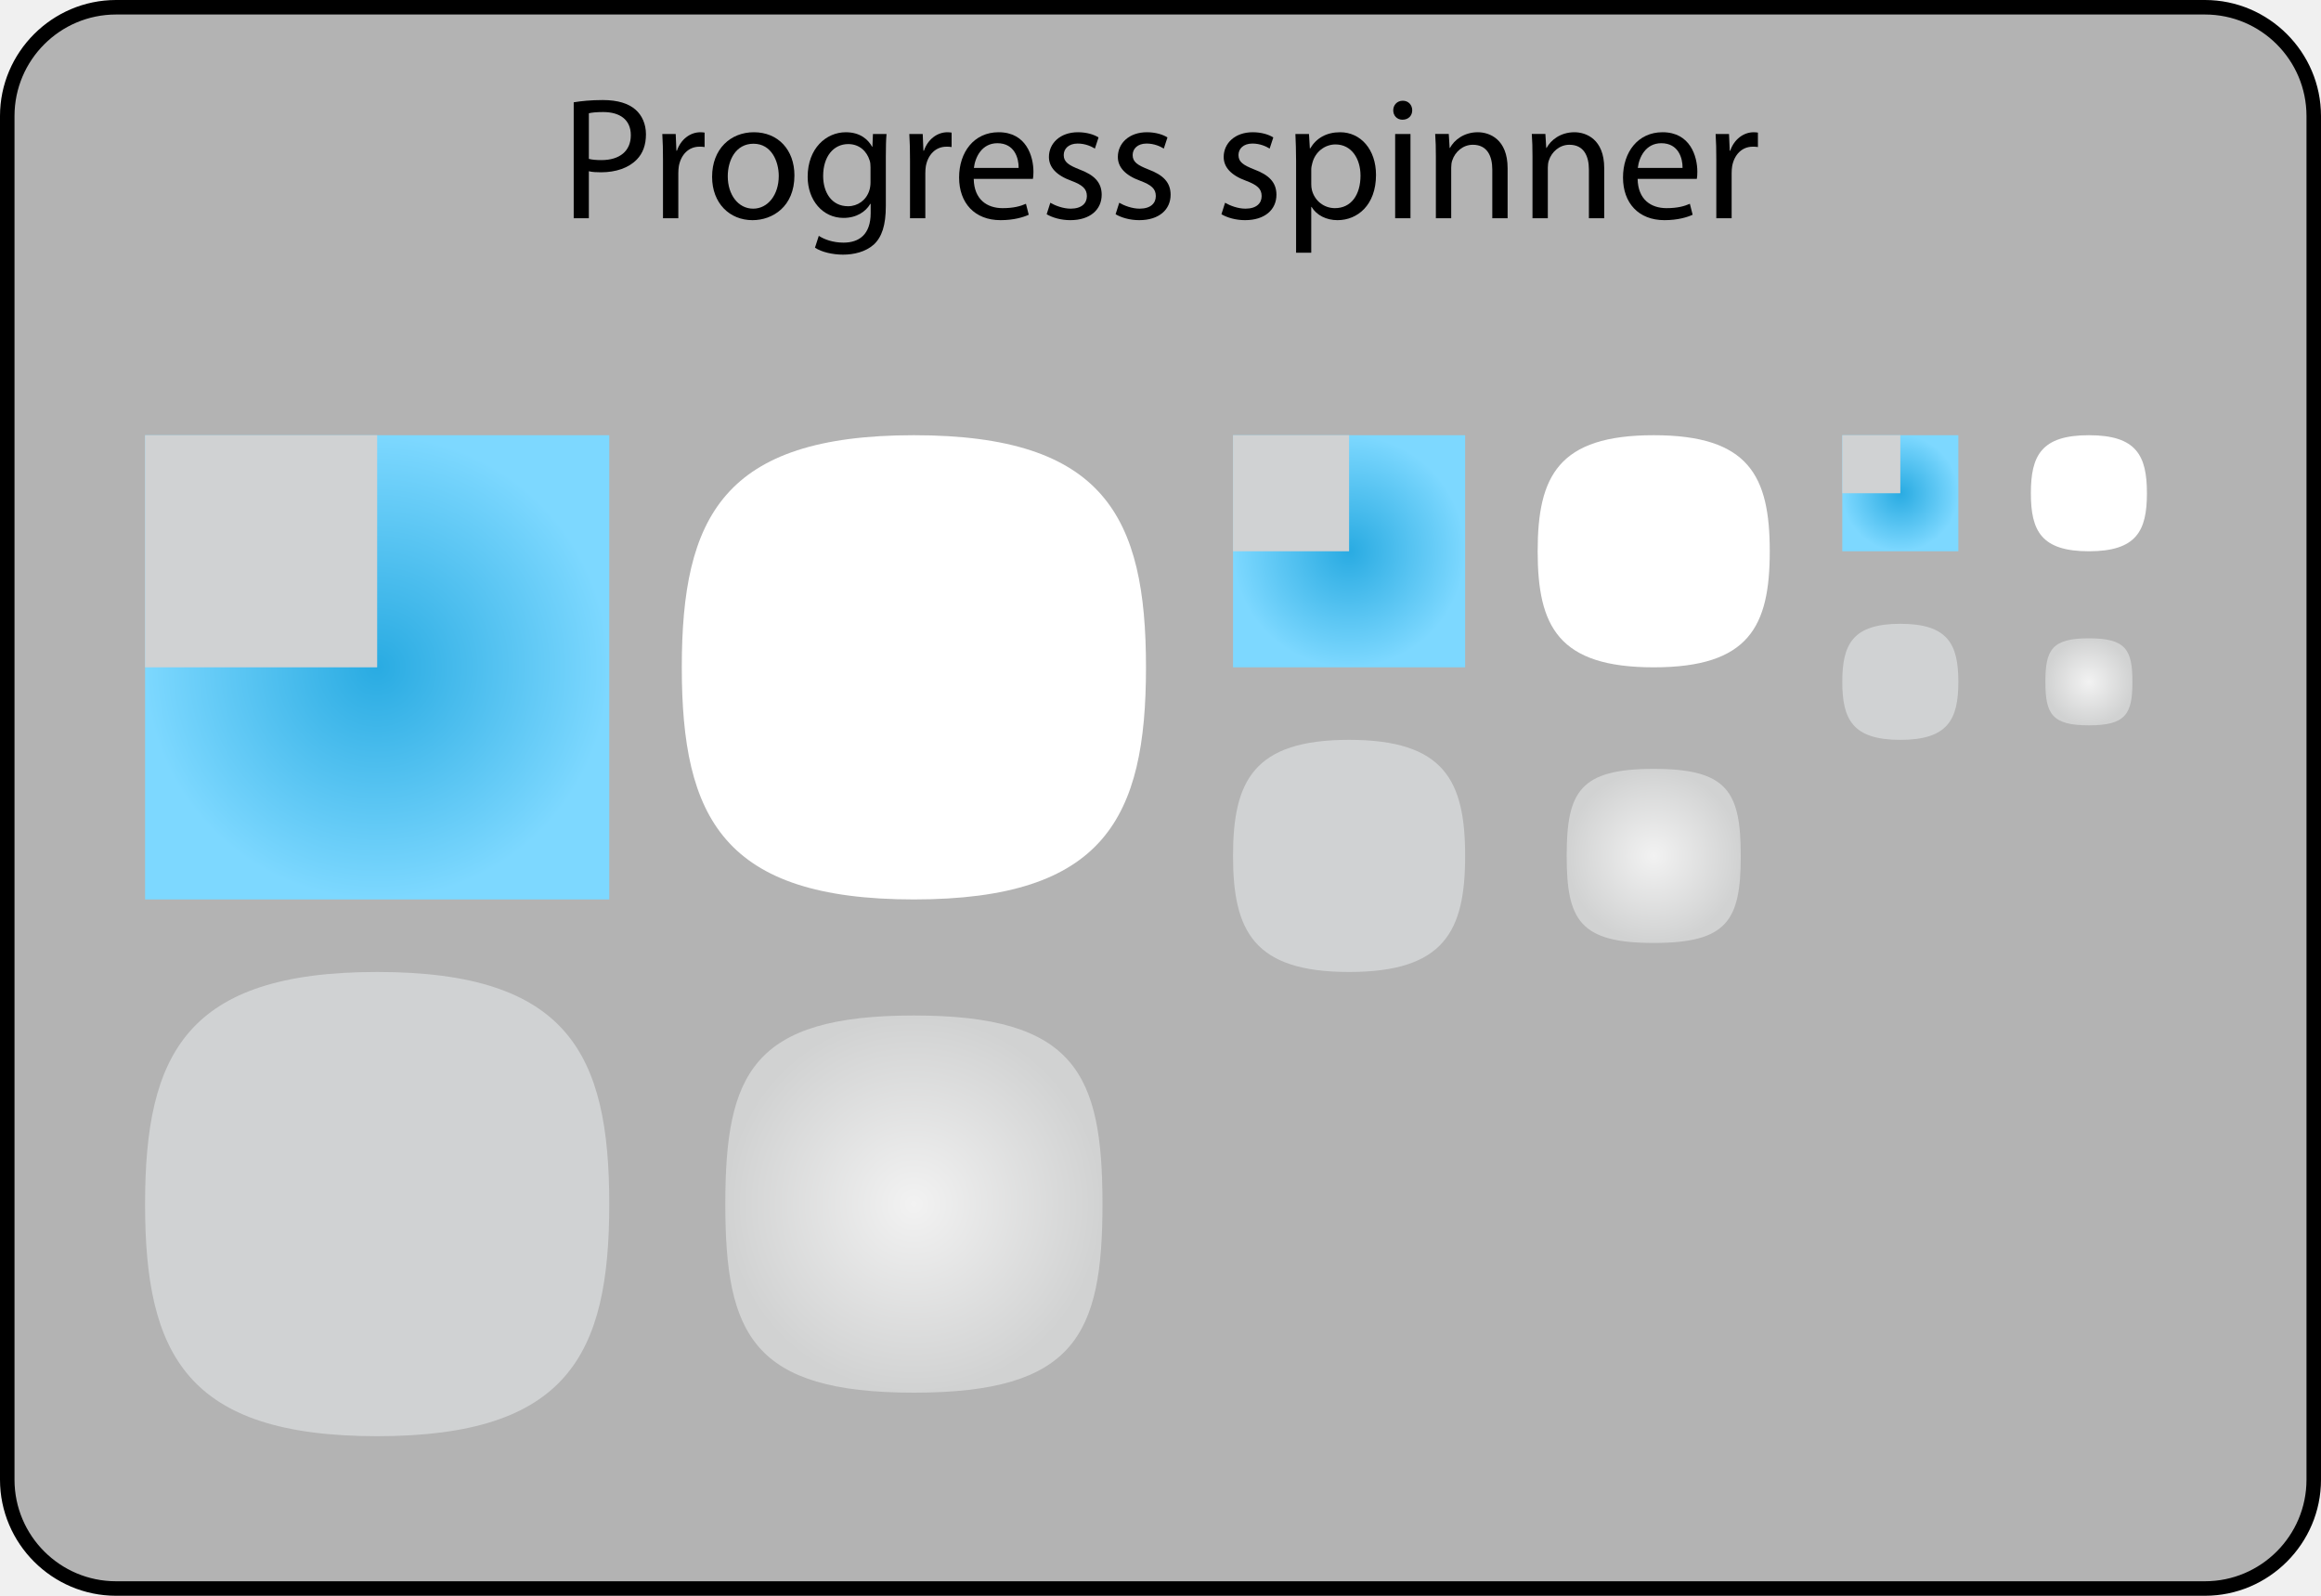
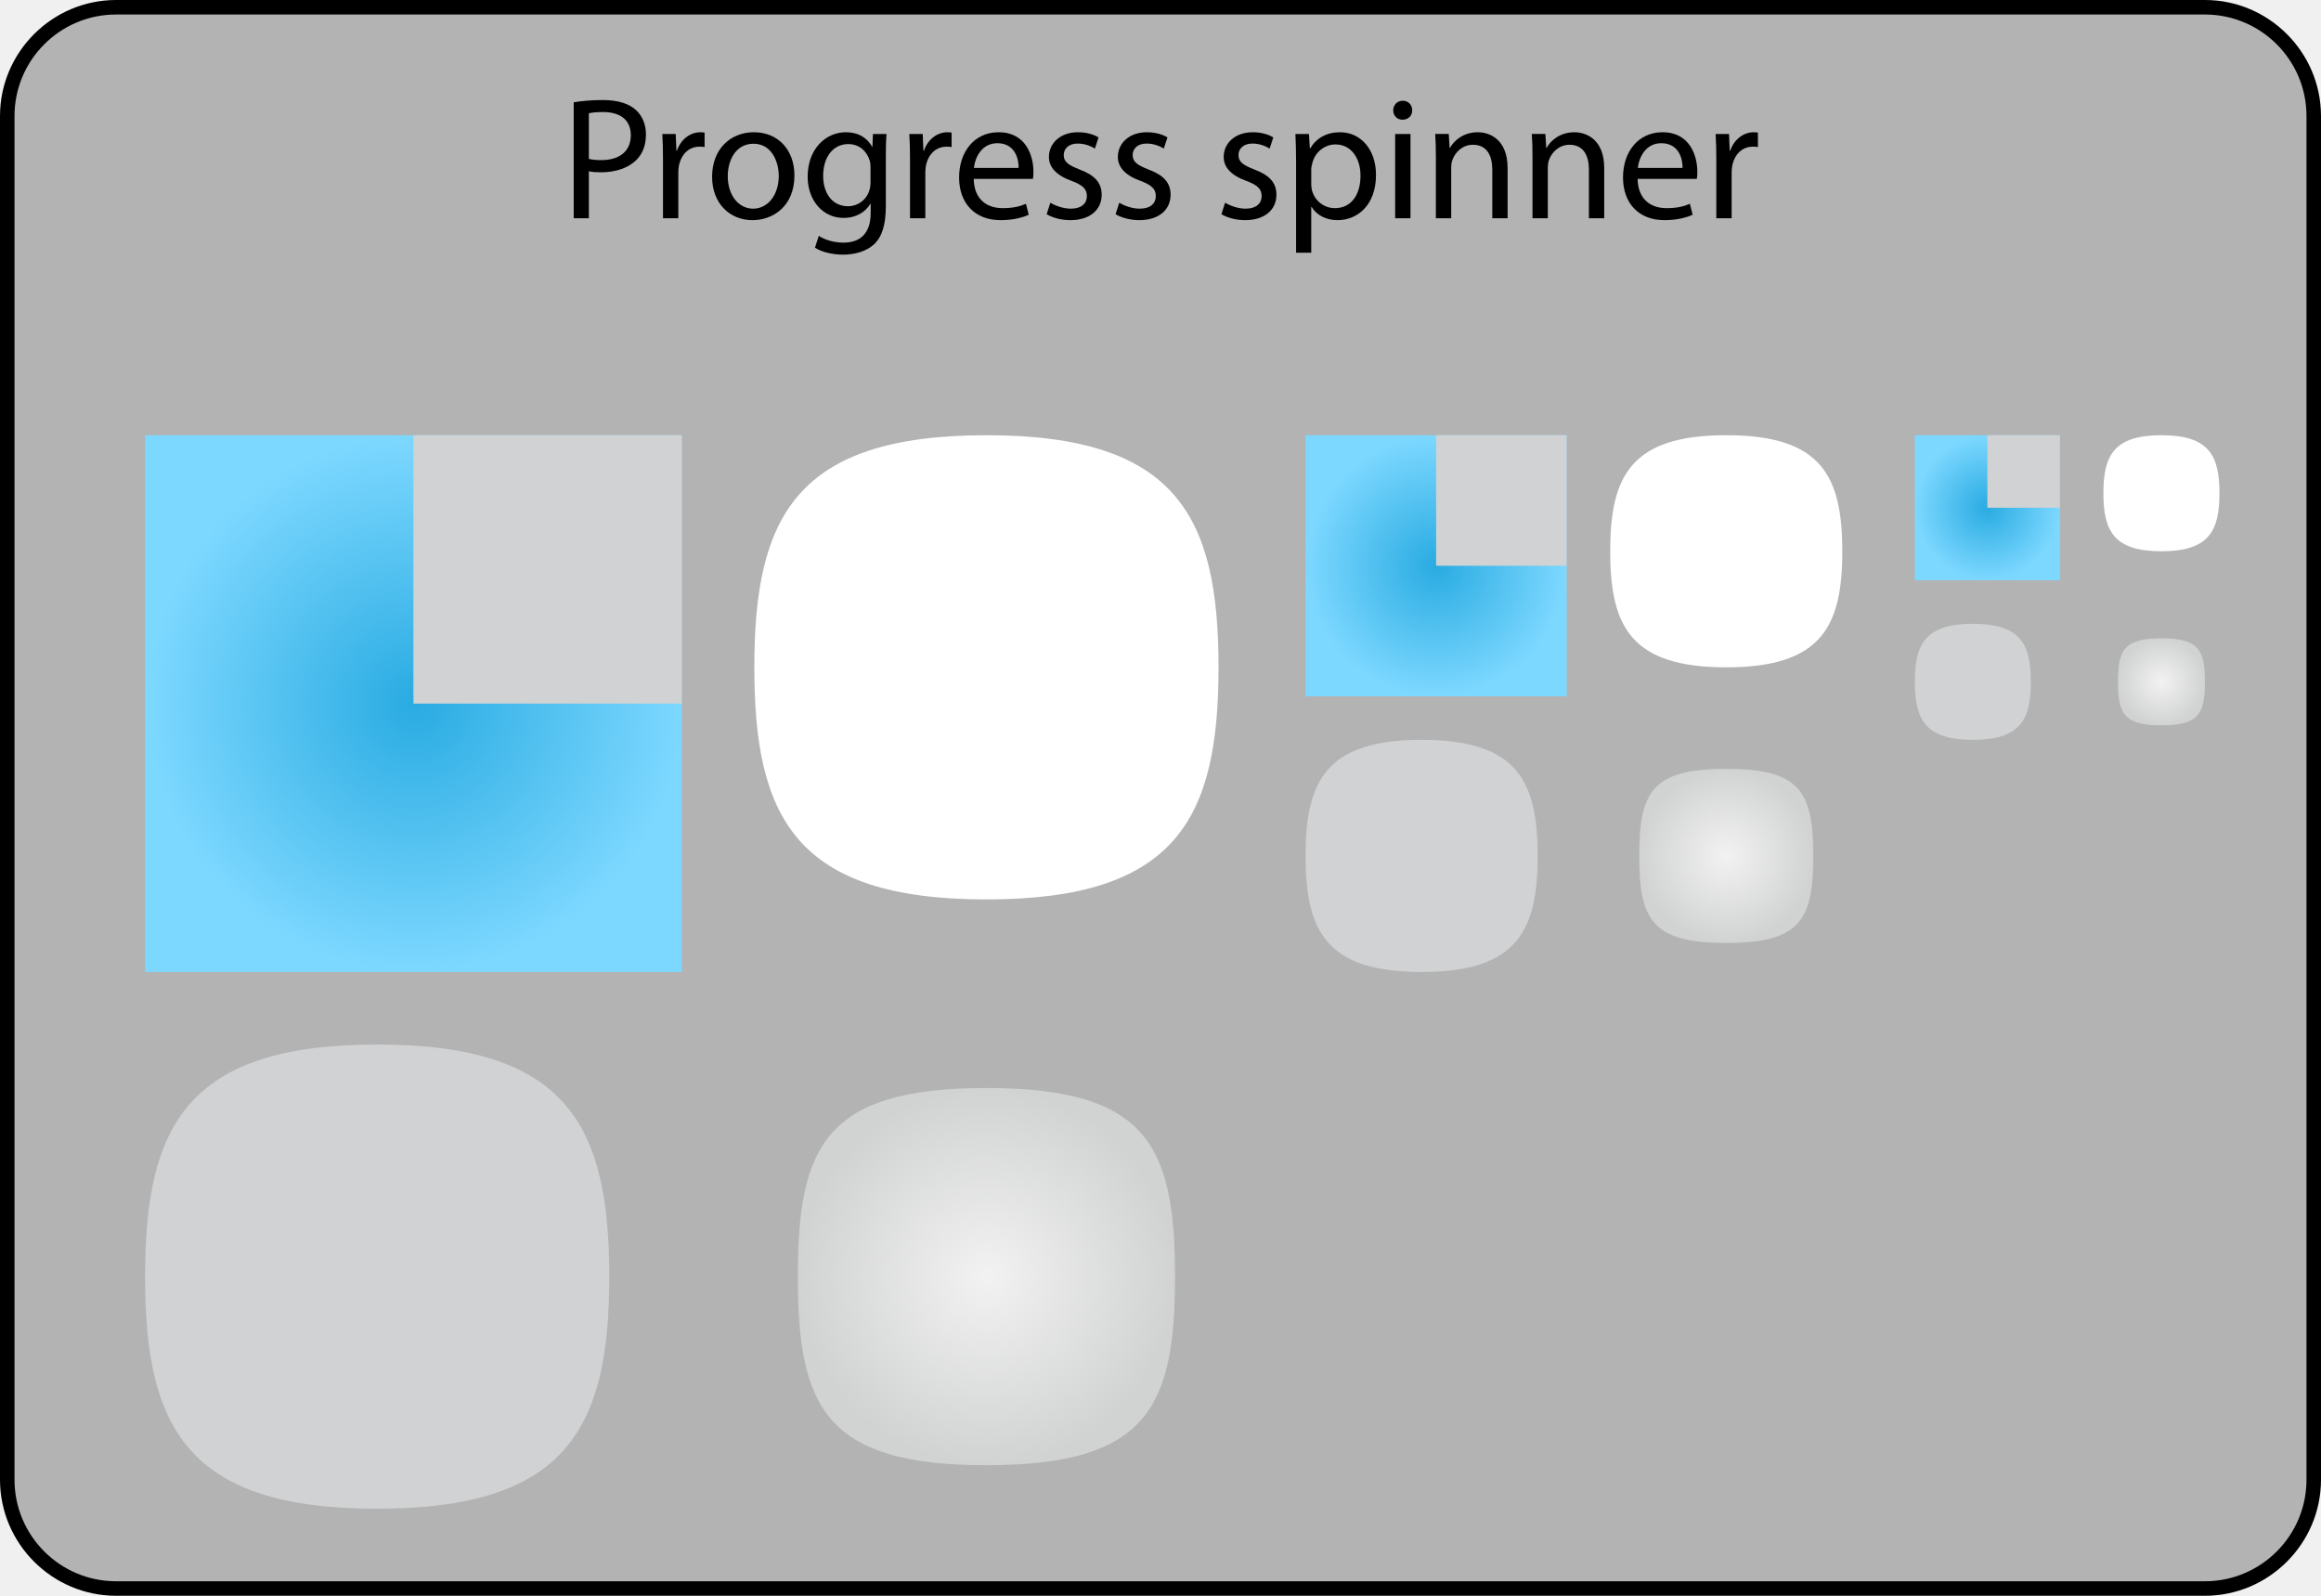
<svg xmlns="http://www.w3.org/2000/svg" version="1.1" x="0px" y="0px" width="320px" height="220px" viewBox="0 0 320 220" style="enable-background:new 0 0 320 220;" xml:space="preserve">
  <g id="meegotouch-progress-spinner-experimental-layer">
</g>
  <g id="theme">
    <g id="meegotouch-progress-spinner-experimental">
      <g id="MeegoTouchSpinnerThemeTemplateHelper">
        <g>
          <path style="fill:#B3B3B3;" d="M16,219c-8.271,0-15-6.729-15-15V16C1,7.729,7.729,1,16,1h288c8.271,0,15,6.729,15,15v188      c0,8.271-6.729,15-15,15H16z" />
          <g>
            <path d="M304,2c7.72,0,14,6.28,14,14v188c0,7.72-6.28,14-14,14H16c-7.72,0-14-6.28-14-14V16C2,8.28,8.28,2,16,2H304 M304,0H16       C7.2,0,0,7.2,0,16v188c0,8.8,7.2,16,16,16h288c8.8,0,16-7.2,16-16V16C320,7.2,312.8,0,304,0L304,0z" />
          </g>
        </g>
        <g>
          <path d="M79.098,14.104c1.008-0.168,2.328-0.312,4.008-0.312c2.064,0,3.576,0.48,4.537,1.344      c0.863,0.769,1.416,1.944,1.416,3.385c0,1.464-0.434,2.616-1.248,3.456c-1.129,1.177-2.904,1.776-4.945,1.776      c-0.623,0-1.199-0.023-1.68-0.145v6.48h-2.088V14.104z M81.186,21.904c0.455,0.119,1.031,0.168,1.729,0.168      c2.52,0,4.057-1.248,4.057-3.434c0-2.16-1.537-3.191-3.816-3.191c-0.912,0-1.609,0.072-1.969,0.168V21.904z" />
          <path d="M91.408,22.096c0-1.368-0.023-2.545-0.096-3.625h1.848l0.098,2.305h0.07c0.529-1.561,1.824-2.544,3.242-2.544      c0.215,0,0.383,0.024,0.574,0.048v1.992c-0.215-0.048-0.432-0.048-0.719-0.048c-1.488,0-2.545,1.104-2.832,2.688      c-0.049,0.287-0.072,0.647-0.072,0.984v6.191h-2.113V22.096z" />
          <path d="M109.529,24.184c0,4.297-3,6.169-5.783,6.169c-3.121,0-5.568-2.304-5.568-5.977c0-3.864,2.568-6.145,5.76-6.145      C107.273,18.231,109.529,20.656,109.529,24.184z M100.338,24.304c0,2.544,1.439,4.464,3.504,4.464      c2.016,0,3.527-1.896,3.527-4.512c0-1.969-0.982-4.44-3.479-4.44C101.418,19.815,100.338,22.119,100.338,24.304z" />
          <path d="M122.131,28.385c0,2.688-0.553,4.296-1.656,5.328c-1.152,1.031-2.785,1.393-4.25,1.393      c-1.391,0-2.928-0.337-3.863-0.961l0.527-1.632c0.768,0.504,1.969,0.937,3.408,0.937c2.16,0,3.744-1.129,3.744-4.081v-1.272      h-0.047c-0.625,1.08-1.896,1.945-3.697,1.945c-2.879,0-4.943-2.449-4.943-5.665c0-3.937,2.568-6.145,5.256-6.145      c2.016,0,3.096,1.032,3.625,1.992h0.047l0.072-1.753h1.873c-0.072,0.816-0.096,1.777-0.096,3.169V28.385z M120.018,23.056      c0-0.36-0.023-0.672-0.119-0.937c-0.385-1.248-1.393-2.256-2.953-2.256c-2.016,0-3.457,1.705-3.457,4.393      c0,2.28,1.178,4.176,3.434,4.176c1.32,0,2.496-0.815,2.928-2.16c0.121-0.359,0.168-0.768,0.168-1.127V23.056z" />
          <path d="M125.465,22.096c0-1.368-0.023-2.545-0.096-3.625h1.848l0.096,2.305h0.072c0.527-1.561,1.824-2.544,3.24-2.544      c0.217,0,0.385,0.024,0.576,0.048v1.992c-0.217-0.048-0.432-0.048-0.721-0.048c-1.488,0-2.543,1.104-2.832,2.688      c-0.047,0.287-0.072,0.647-0.072,0.984v6.191h-2.111V22.096z" />
          <path d="M134.25,24.664c0.047,2.855,1.848,4.032,3.984,4.032c1.512,0,2.447-0.265,3.215-0.601l0.385,1.513      c-0.744,0.336-2.041,0.744-3.889,0.744c-3.576,0-5.713-2.376-5.713-5.881c0-3.504,2.064-6.24,5.449-6.24      c3.816,0,4.801,3.312,4.801,5.448c0,0.432-0.025,0.744-0.072,0.984H134.25z M140.441,23.152c0.023-1.32-0.553-3.408-2.928-3.408      c-2.16,0-3.072,1.943-3.24,3.408H140.441z" />
          <path d="M144.809,27.952c0.648,0.384,1.752,0.815,2.809,0.815c1.512,0,2.232-0.743,2.232-1.728c0-1.008-0.6-1.536-2.137-2.112      c-2.111-0.768-3.096-1.896-3.096-3.288c0-1.872,1.537-3.408,4.008-3.408c1.178,0,2.209,0.312,2.832,0.72l-0.504,1.536      c-0.455-0.288-1.295-0.696-2.375-0.696c-1.248,0-1.92,0.721-1.92,1.584c0,0.961,0.672,1.393,2.184,1.992      c1.992,0.744,3.049,1.753,3.049,3.48c0,2.064-1.609,3.505-4.32,3.505c-1.273,0-2.449-0.336-3.266-0.816L144.809,27.952z" />
          <path d="M154.312,27.952c0.648,0.384,1.752,0.815,2.809,0.815c1.512,0,2.232-0.743,2.232-1.728c0-1.008-0.6-1.536-2.137-2.112      c-2.111-0.768-3.096-1.896-3.096-3.288c0-1.872,1.537-3.408,4.008-3.408c1.178,0,2.209,0.312,2.832,0.72l-0.504,1.536      c-0.455-0.288-1.295-0.696-2.375-0.696c-1.248,0-1.92,0.721-1.92,1.584c0,0.961,0.672,1.393,2.184,1.992      c1.992,0.744,3.049,1.753,3.049,3.48c0,2.064-1.609,3.505-4.32,3.505c-1.273,0-2.449-0.336-3.266-0.816L154.312,27.952z" />
          <path d="M168.904,27.952c0.648,0.384,1.752,0.815,2.809,0.815c1.512,0,2.232-0.743,2.232-1.728c0-1.008-0.602-1.536-2.137-2.112      c-2.113-0.768-3.096-1.896-3.096-3.288c0-1.872,1.535-3.408,4.008-3.408c1.176,0,2.207,0.312,2.832,0.72l-0.504,1.536      c-0.457-0.288-1.297-0.696-2.377-0.696c-1.248,0-1.92,0.721-1.92,1.584c0,0.961,0.672,1.393,2.184,1.992      c1.992,0.744,3.049,1.753,3.049,3.48c0,2.064-1.607,3.505-4.32,3.505c-1.271,0-2.447-0.336-3.264-0.816L168.904,27.952z" />
          <path d="M178.695,22.264c0-1.488-0.047-2.688-0.096-3.793h1.873l0.119,1.992h0.049c0.84-1.416,2.232-2.231,4.127-2.231      c2.834,0,4.945,2.376,4.945,5.88c0,4.177-2.568,6.241-5.305,6.241c-1.535,0-2.881-0.673-3.576-1.824h-0.047v6.312h-2.09V22.264z       M180.785,25.359c0,0.312,0.023,0.601,0.096,0.865c0.383,1.463,1.656,2.472,3.168,2.472c2.232,0,3.527-1.824,3.527-4.488      c0-2.304-1.223-4.296-3.455-4.296c-1.441,0-2.809,1.008-3.193,2.592c-0.072,0.264-0.143,0.576-0.143,0.84V25.359z" />
          <path d="M194.705,15.207c0,0.721-0.504,1.297-1.346,1.297c-0.768,0-1.271-0.576-1.271-1.297s0.529-1.32,1.32-1.32      C194.176,13.887,194.705,14.463,194.705,15.207z M192.352,30.088V18.471h2.113v11.617H192.352z" />
          <path d="M197.967,21.615c0-1.224-0.023-2.184-0.096-3.145h1.873l0.119,1.921h0.049c0.576-1.08,1.92-2.16,3.84-2.16      c1.607,0,4.104,0.96,4.104,4.944v6.912h-2.111v-6.696c0-1.872-0.695-3.433-2.688-3.433c-1.369,0-2.449,0.984-2.832,2.16      c-0.098,0.265-0.145,0.625-0.145,0.984v6.984h-2.113V21.615z" />
          <path d="M211.287,21.615c0-1.224-0.023-2.184-0.096-3.145h1.873l0.119,1.921h0.049c0.576-1.08,1.92-2.16,3.84-2.16      c1.607,0,4.104,0.96,4.104,4.944v6.912h-2.111v-6.696c0-1.872-0.695-3.433-2.688-3.433c-1.369,0-2.449,0.984-2.832,2.16      c-0.098,0.265-0.145,0.625-0.145,0.984v6.984h-2.113V21.615z" />
          <path d="M225.783,24.664c0.049,2.855,1.848,4.032,3.984,4.032c1.512,0,2.447-0.265,3.217-0.601l0.383,1.513      c-0.744,0.336-2.039,0.744-3.887,0.744c-3.578,0-5.713-2.376-5.713-5.881c0-3.504,2.064-6.24,5.447-6.24      c3.816,0,4.801,3.312,4.801,5.448c0,0.432-0.023,0.744-0.072,0.984H225.783z M231.977,23.152c0.023-1.32-0.553-3.408-2.93-3.408      c-2.16,0-3.072,1.943-3.24,3.408H231.977z" />
          <path d="M236.631,22.096c0-1.368-0.023-2.545-0.096-3.625h1.848l0.098,2.305h0.07c0.529-1.561,1.824-2.544,3.242-2.544      c0.215,0,0.383,0.024,0.574,0.048v1.992c-0.215-0.048-0.432-0.048-0.719-0.048c-1.488,0-2.545,1.104-2.832,2.688      c-0.049,0.287-0.072,0.647-0.072,0.984v6.191h-2.113V22.096z" />
        </g>
      </g>
      <g id="meegotouch-progressindicator-spinner-small-foreground">
-         <path style="fill:none;" d="M288,102c-6.791,0-8-2.096-8-8s1.209-8,8-8c6.792,0,8,2.096,8,8S294.792,102,288,102L288,102z" />
-         <radialGradient id="SVGID_1_" cx="288" cy="94" r="6" gradientUnits="userSpaceOnUse">
+         <path style="fill:none;" d="M298,102c-6.791,0-8-2.096-8-8s1.209-8,8-8c6.792,0,8,2.096,8,8S304.792,102,298,102L298,102z" />
+         <radialGradient id="SVGID_1_" cx="298" cy="94" r="6" gradientUnits="userSpaceOnUse">
          <stop offset="0" style="stop-color:#F2F2F2" />
          <stop offset="1" style="stop-color:#D1D2D2" />
        </radialGradient>
-         <path style="fill:url(#SVGID_1_);" d="M288,100c-5.094,0-6-1.572-6-6s0.906-6,6-6s6,1.572,6,6S293.094,100,288,100L288,100z" />
+         <path style="fill:url(#SVGID_1_);" d="M298,100c-5.094,0-6-1.572-6-6s0.906-6,6-6s6,1.572,6,6S303.094,100,298,100L298,100z" />
      </g>
      <g id="meegotouch-progressindicator-spinner-small-background">
-         <path style="fill:#D0D2D3;" d="M254,94c0,5.186,1.431,8,8,8c6.568,0,8-2.814,8-8s-1.432-8-8-8C255.431,86,254,88.814,254,94z" />
+         <path style="fill:#D0D2D3;" d="M264,94c0,5.186,1.431,8,8,8c6.568,0,8-2.814,8-8s-1.432-8-8-8C265.431,86,264,88.814,264,94z" />
      </g>
      <g id="meegotouch-progressindicator-spinner-small-mask">
-         <path style="fill:#FFFFFF;" d="M280,68c0,5.186,1.431,8,8,8c6.568,0,8-2.814,8-8s-1.432-8-8-8C281.431,60,280,62.814,280,68z" />
+         <path style="fill:#FFFFFF;" d="M290,68c0,5.186,1.431,8,8,8c6.568,0,8-2.814,8-8s-1.432-8-8-8C291.431,60,290,62.814,290,68z" />
      </g>
      <g id="meegotouch-progressindicator-spinner-small">
-         <radialGradient id="SVGID_2_" cx="262" cy="68" r="8" gradientUnits="userSpaceOnUse">
+         <radialGradient id="SVGID_2_" cx="5328" cy="33.49" r="8" gradientTransform="matrix(-1.25 0 0 1.25 6934 28.1377)" gradientUnits="userSpaceOnUse">
          <stop offset="0" style="stop-color:#29ABE2" />
          <stop offset="1" style="stop-color:#7DD8FF" />
        </radialGradient>
-         <rect x="254" y="60" style="fill:url(#SVGID_2_);" width="16" height="16" />
-         <rect x="254" y="60" style="fill:#D0D2D3;" width="8" height="8" />
+         <rect x="264" y="60" style="fill:url(#SVGID_2_);" width="20" height="20" />
+         <rect x="274" y="60" style="fill:#D0D2D3;" width="10" height="10" />
      </g>
      <g id="meegotouch-progressindicator-spinner-medium-foreground">
-         <path style="fill:none;" d="M228,134c-13.583,0-16-4.191-16-16s2.417-16,16-16s16,4.191,16,16S241.583,134,228,134L228,134z" />
-         <radialGradient id="SVGID_3_" cx="228" cy="118" r="12" gradientUnits="userSpaceOnUse">
+         <path style="fill:none;" d="M238,134c-13.583,0-16-4.191-16-16s2.417-16,16-16s16,4.191,16,16S251.583,134,238,134L238,134z" />
+         <radialGradient id="SVGID_3_" cx="238" cy="118" r="12" gradientUnits="userSpaceOnUse">
          <stop offset="0" style="stop-color:#F2F2F2" />
          <stop offset="1" style="stop-color:#D1D2D2" />
        </radialGradient>
-         <path style="fill:url(#SVGID_3_);" d="M228,130c-10.188,0-12-3.145-12-12s1.812-12,12-12s12,3.145,12,12S238.188,130,228,130     L228,130z" />
+         <path style="fill:url(#SVGID_3_);" d="M238,130c-10.188,0-12-3.145-12-12s1.812-12,12-12s12,3.145,12,12S248.188,130,238,130     L238,130z" />
      </g>
      <g id="meegotouch-progressindicator-spinner-medium-background">
-         <path style="fill:#D0D2D3;" d="M170,118c0,10.371,2.862,16,16,16c13.139,0,16-5.629,16-16s-2.861-16-16-16     C172.862,102,170,107.629,170,118z" />
+         <path style="fill:#D0D2D3;" d="M180,118c0,10.371,2.862,16,16,16c13.139,0,16-5.629,16-16s-2.861-16-16-16     C182.862,102,180,107.629,180,118z" />
      </g>
      <g id="meegotouch-progressindicator-spinner-medium-mask">
-         <path style="fill:#FFFFFF;" d="M212,76c0,10.371,2.861,16,16,16c13.138,0,16-5.629,16-16s-2.862-16-16-16     C214.861,60,212,65.629,212,76z" />
+         <path style="fill:#FFFFFF;" d="M222,76c0,10.371,2.861,16,16,16c13.138,0,16-5.629,16-16s-2.862-16-16-16     C224.861,60,222,65.629,222,76z" />
      </g>
      <g id="meegotouch-progressindicator-spinner-medium">
-         <radialGradient id="SVGID_4_" cx="186" cy="76" r="16" gradientUnits="userSpaceOnUse">
+         <radialGradient id="SVGID_4_" cx="5502.668" cy="56.828" r="16" gradientTransform="matrix(-1.125 0 0 1.125 6388.5 14.0684)" gradientUnits="userSpaceOnUse">
          <stop offset="0" style="stop-color:#29ABE2" />
          <stop offset="1" style="stop-color:#7DD8FF" />
        </radialGradient>
-         <rect x="170" y="60" style="fill:url(#SVGID_4_);" width="32" height="32" />
-         <rect x="170" y="60" style="fill:#D0D2D3;" width="16" height="16" />
+         <rect x="180" y="60" style="fill:url(#SVGID_4_);" width="36" height="36" />
+         <rect x="198" y="60" style="fill:#D0D2D3;" width="18" height="18" />
      </g>
      <g id="meegotouch-progressindicator-spinner-large-foreground">
-         <path style="fill:none;" d="M126,198c-27.38,0-32-9.872-32-32s4.62-32,32-32s32,9.872,32,32S153.38,198,126,198L126,198z" />
-         <radialGradient id="SVGID_5_" cx="126" cy="166" r="26" gradientUnits="userSpaceOnUse">
+         <path style="fill:none;" d="M136,208c-27.38,0-32-9.872-32-32s4.62-32,32-32s32,9.872,32,32S163.38,208,136,208L136,208z" />
+         <radialGradient id="SVGID_5_" cx="136" cy="176" r="26" gradientUnits="userSpaceOnUse">
          <stop offset="0" style="stop-color:#F2F2F2" />
          <stop offset="1" style="stop-color:#D1D2D2" />
        </radialGradient>
-         <path style="fill:url(#SVGID_5_);" d="M126,192c-22.246,0-26-8.021-26-26s3.754-26,26-26s26,8.021,26,26S148.246,192,126,192     L126,192z" />
+         <path style="fill:url(#SVGID_5_);" d="M136,202c-22.246,0-26-8.021-26-26s3.754-26,26-26s26,8.021,26,26S158.246,202,136,202     L136,202z" />
      </g>
      <g id="meegotouch-progressindicator-spinner-large-background">
-         <path style="fill:#D0D2D3;" d="M20,166c0,20.742,5.724,32,32,32c26.275,0,32-11.258,32-32s-5.725-32-32-32     C25.724,134,20,145.258,20,166z" />
+         <path style="fill:#D0D2D3;" d="M20,176c0,20.742,5.724,32,32,32c26.275,0,32-11.258,32-32s-5.725-32-32-32     C25.724,144,20,155.258,20,176z" />
      </g>
      <g id="meegotouch-progressindicator-spinner-large-mask">
-         <path style="fill:#FFFFFF;" d="M94,92c0,20.742,5.724,32,32,32c26.275,0,32-11.258,32-32s-5.725-32-32-32     C99.724,60,94,71.258,94,92z" />
+         <path style="fill:#FFFFFF;" d="M104,92c0,20.742,5.724,32,32,32c26.275,0,32-11.258,32-32s-5.725-32-32-32     C109.724,60,104,71.258,104,92z" />
      </g>
      <g id="meegotouch-progressindicator-spinner-large">
-         <radialGradient id="SVGID_6_" cx="52" cy="92" r="32" gradientUnits="userSpaceOnUse">
+         <radialGradient id="SVGID_6_" cx="5310.92" cy="68.683" r="32" gradientTransform="matrix(-1.1562 0 0 1.1562 6197.75 17.5859)" gradientUnits="userSpaceOnUse">
          <stop offset="0" style="stop-color:#29ABE2" />
          <stop offset="1" style="stop-color:#7DD8FF" />
        </radialGradient>
-         <rect x="20" y="60" style="fill:url(#SVGID_6_);" width="64" height="64" />
-         <rect x="20" y="60" style="fill:#D0D2D3;" width="32" height="32" />
+         <rect x="20" y="60" style="fill:url(#SVGID_6_);" width="74" height="74" />
+         <rect x="57" y="60" style="fill:#D0D2D3;" width="37" height="37" />
      </g>
    </g>
  </g>
</svg>
